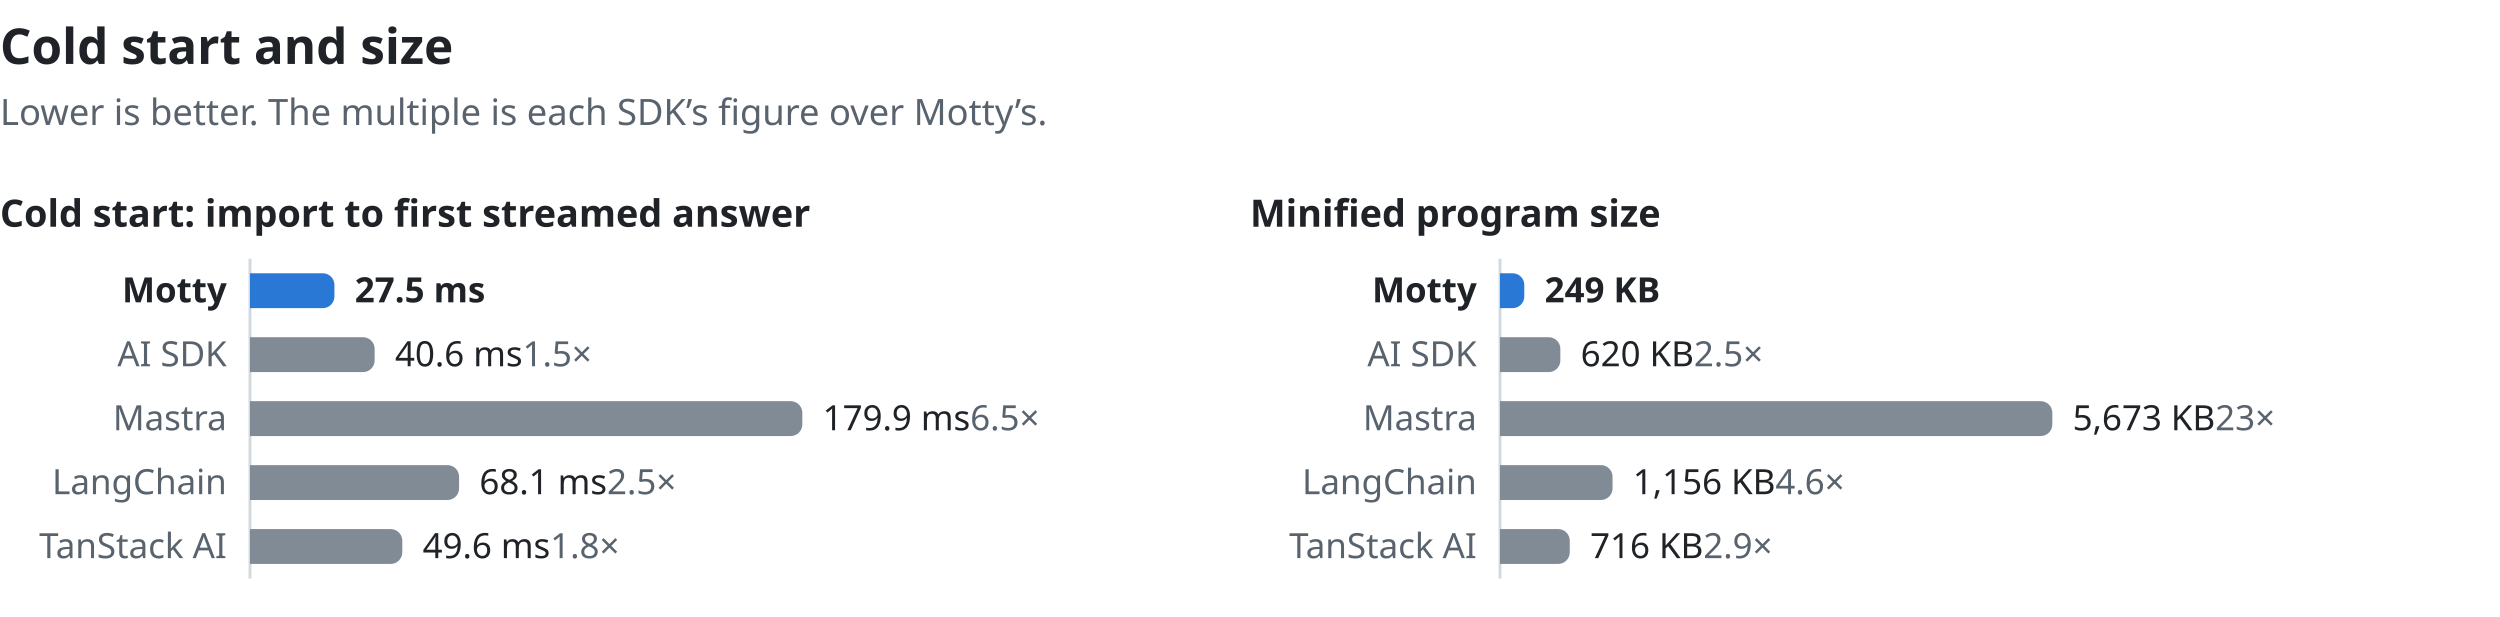
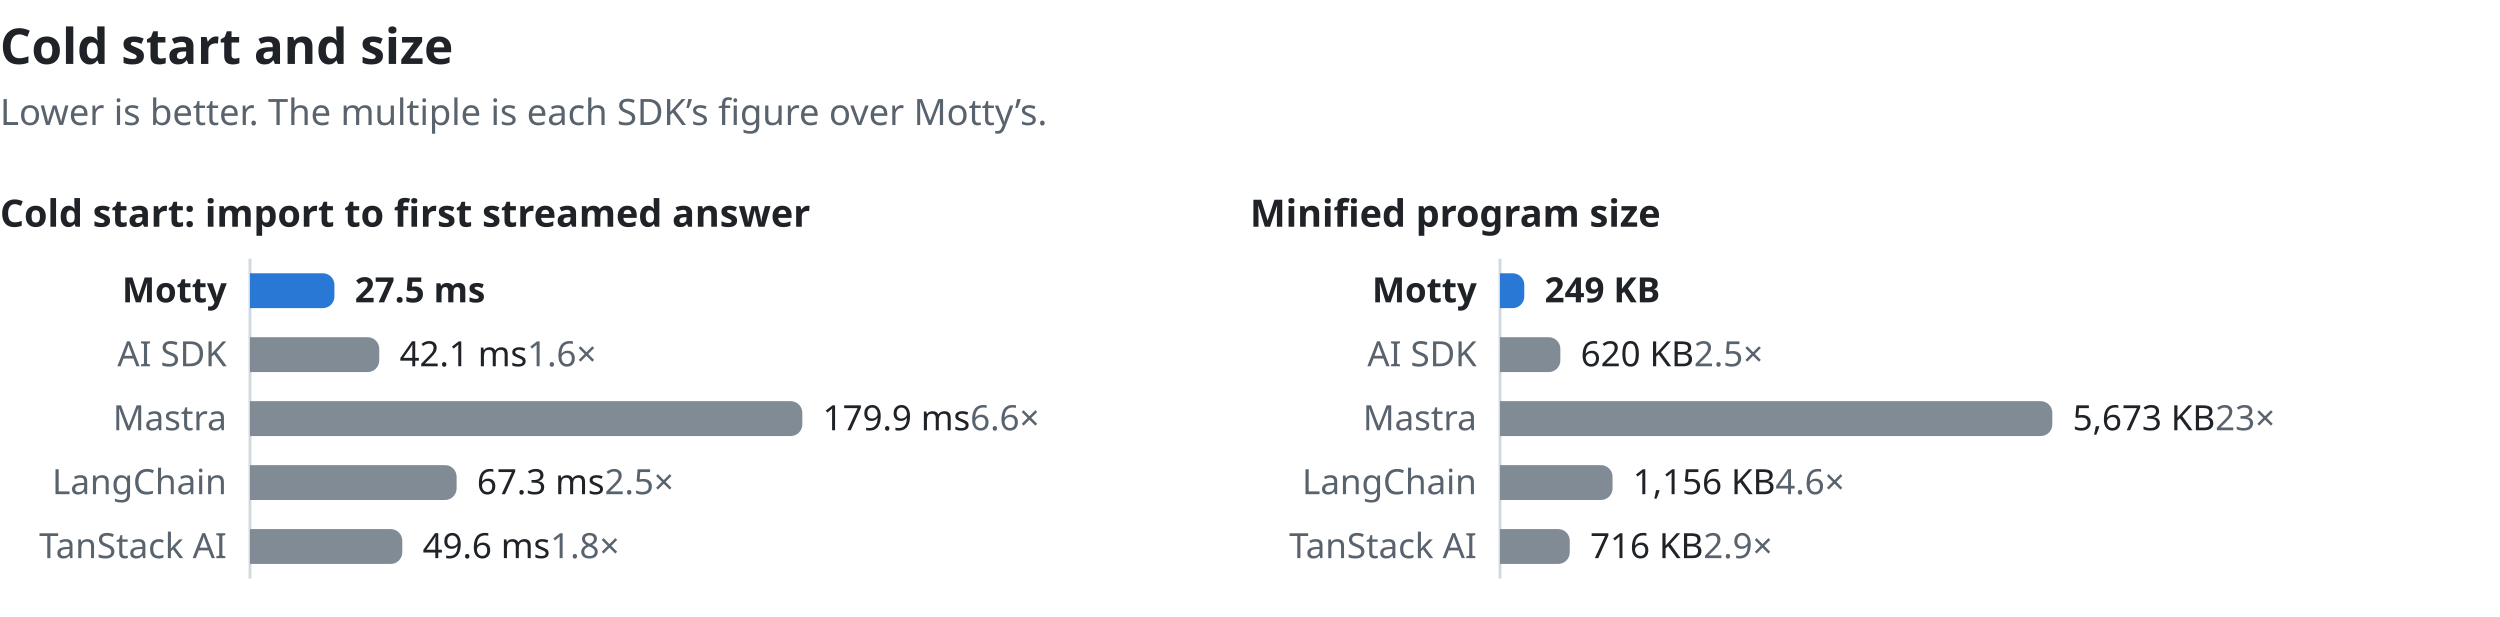
<svg xmlns="http://www.w3.org/2000/svg" viewBox="0 0 860 212" width="860" height="212" font-family="-apple-system,BlinkMacSystemFont,'Segoe UI','Noto Sans',Helvetica,Arial,sans-serif" role="img" aria-label="Cold start and size. Lower is better. The multiple is each SDK’s figure over Motty’s.">
  <text x="0" y="22" font-size="17" font-weight="600" fill="#1f2328">Cold start and size</text>
  <text x="0" y="43" font-size="12.5" fill="#59636e">Lower is better. The multiple is each SDK’s figure over Motty’s.</text>
  <text x="0" y="78" font-size="13" font-weight="600" fill="#1f2328">Cold start: import to first streamed answer</text>
  <line x1="86" x2="86" y1="89" y2="199" stroke="#d1d9e0" stroke-width="1" />
  <text x="78" y="104" font-size="12" text-anchor="end" fill="#1f2328" font-weight="600">Motty</text>
  <path d="M86 94h25.044a4 4 0 0 1 4 4v4a4 4 0 0 1 -4 4h-25.044z" fill="#2a78d6" />
  <text x="122.044" y="104" font-size="12" fill="#1f2328" font-weight="600">27.5 ms</text>
  <text x="78" y="126" font-size="12" text-anchor="end" fill="#59636e">AI SDK</text>
-   <path d="M86 116h38.879a4 4 0 0 1 4 4v4a4 4 0 0 1 -4 4h-38.879z" fill="#818b95" />
-   <text x="135.879" y="126" font-size="12" fill="#1f2328">40.6 ms<tspan fill="#59636e" font-weight="400">  1.5×</tspan>
+   <path d="M86 116h40.464a4 4 0 0 1 4 4v4a4 4 0 0 1 -4 4h-40.464z" fill="#818b95" />
+   <text x="137.464" y="126" font-size="12" fill="#1f2328">42.1 ms<tspan fill="#59636e" font-weight="400">  1.6×</tspan>
  </text>
  <text x="78" y="148" font-size="12" text-anchor="end" fill="#59636e">Mastra</text>
  <path d="M86 138h186a4 4 0 0 1 4 4v4a4 4 0 0 1 -4 4h-186z" fill="#818b95" />
-   <text x="283" y="148" font-size="12" fill="#1f2328">179.9 ms<tspan fill="#59636e" font-weight="400">  6.5×</tspan>
+   <text x="283" y="148" font-size="12" fill="#1f2328">179.9 ms<tspan fill="#59636e" font-weight="400">  6.6×</tspan>
  </text>
  <text x="78" y="170" font-size="12" text-anchor="end" fill="#59636e">LangChain</text>
-   <path d="M86 160h67.923a4 4 0 0 1 4 4v4a4 4 0 0 1 -4 4h-67.923z" fill="#818b95" />
-   <text x="164.923" y="170" font-size="12" fill="#1f2328">68.1 ms<tspan fill="#59636e" font-weight="400">  2.5×</tspan>
+   <path d="M86 160h67.078a4 4 0 0 1 4 4v4a4 4 0 0 1 -4 4h-67.078z" fill="#818b95" />
+   <text x="164.078" y="170" font-size="12" fill="#1f2328">67.3 ms<tspan fill="#59636e" font-weight="400">  2.5×</tspan>
  </text>
  <text x="78" y="192" font-size="12" text-anchor="end" fill="#59636e">TanStack AI</text>
  <path d="M86 182h48.385a4 4 0 0 1 4 4v4a4 4 0 0 1 -4 4h-48.385z" fill="#818b95" />
  <text x="145.385" y="192" font-size="12" fill="#1f2328">49.6 ms<tspan fill="#59636e" font-weight="400">  1.8×</tspan>
  </text>
  <text x="430" y="78" font-size="13" font-weight="600" fill="#1f2328">Minified program size</text>
  <line x1="516" x2="516" y1="89" y2="199" stroke="#d1d9e0" stroke-width="1" />
  <text x="508" y="104" font-size="12" text-anchor="end" fill="#1f2328" font-weight="600">Motty</text>
  <path d="M516 94h4.353a4 4 0 0 1 4 4v4a4 4 0 0 1 -4 4h-4.353z" fill="#2a78d6" />
  <text x="531.353" y="104" font-size="12" fill="#1f2328" font-weight="600">249 KB</text>
  <text x="508" y="126" font-size="12" text-anchor="end" fill="#59636e">AI SDK</text>
  <path d="M516 116h16.761a4 4 0 0 1 4 4v4a4 4 0 0 1 -4 4h-16.761z" fill="#818b95" />
  <text x="543.761" y="126" font-size="12" fill="#1f2328">620 KB<tspan fill="#59636e" font-weight="400">  2.5×</tspan>
  </text>
  <text x="508" y="148" font-size="12" text-anchor="end" fill="#59636e">Mastra</text>
  <path d="M516 138h186a4 4 0 0 1 4 4v4a4 4 0 0 1 -4 4h-186z" fill="#818b95" />
  <text x="713" y="148" font-size="12" fill="#1f2328">5,673 KB<tspan fill="#59636e" font-weight="400">  23×</tspan>
  </text>
  <text x="508" y="170" font-size="12" text-anchor="end" fill="#59636e">LangChain</text>
  <path d="M516 160h34.717a4 4 0 0 1 4 4v4a4 4 0 0 1 -4 4h-34.717z" fill="#818b95" />
  <text x="561.717" y="170" font-size="12" fill="#1f2328">1,156 KB<tspan fill="#59636e" font-weight="400">  4.6×</tspan>
  </text>
  <text x="508" y="192" font-size="12" text-anchor="end" fill="#59636e">TanStack AI</text>
  <path d="M516 182h19.996a4 4 0 0 1 4 4v4a4 4 0 0 1 -4 4h-19.996z" fill="#818b95" />
  <text x="546.996" y="192" font-size="12" fill="#1f2328">716 KB<tspan fill="#59636e" font-weight="400">  2.9×</tspan>
  </text>
</svg>
